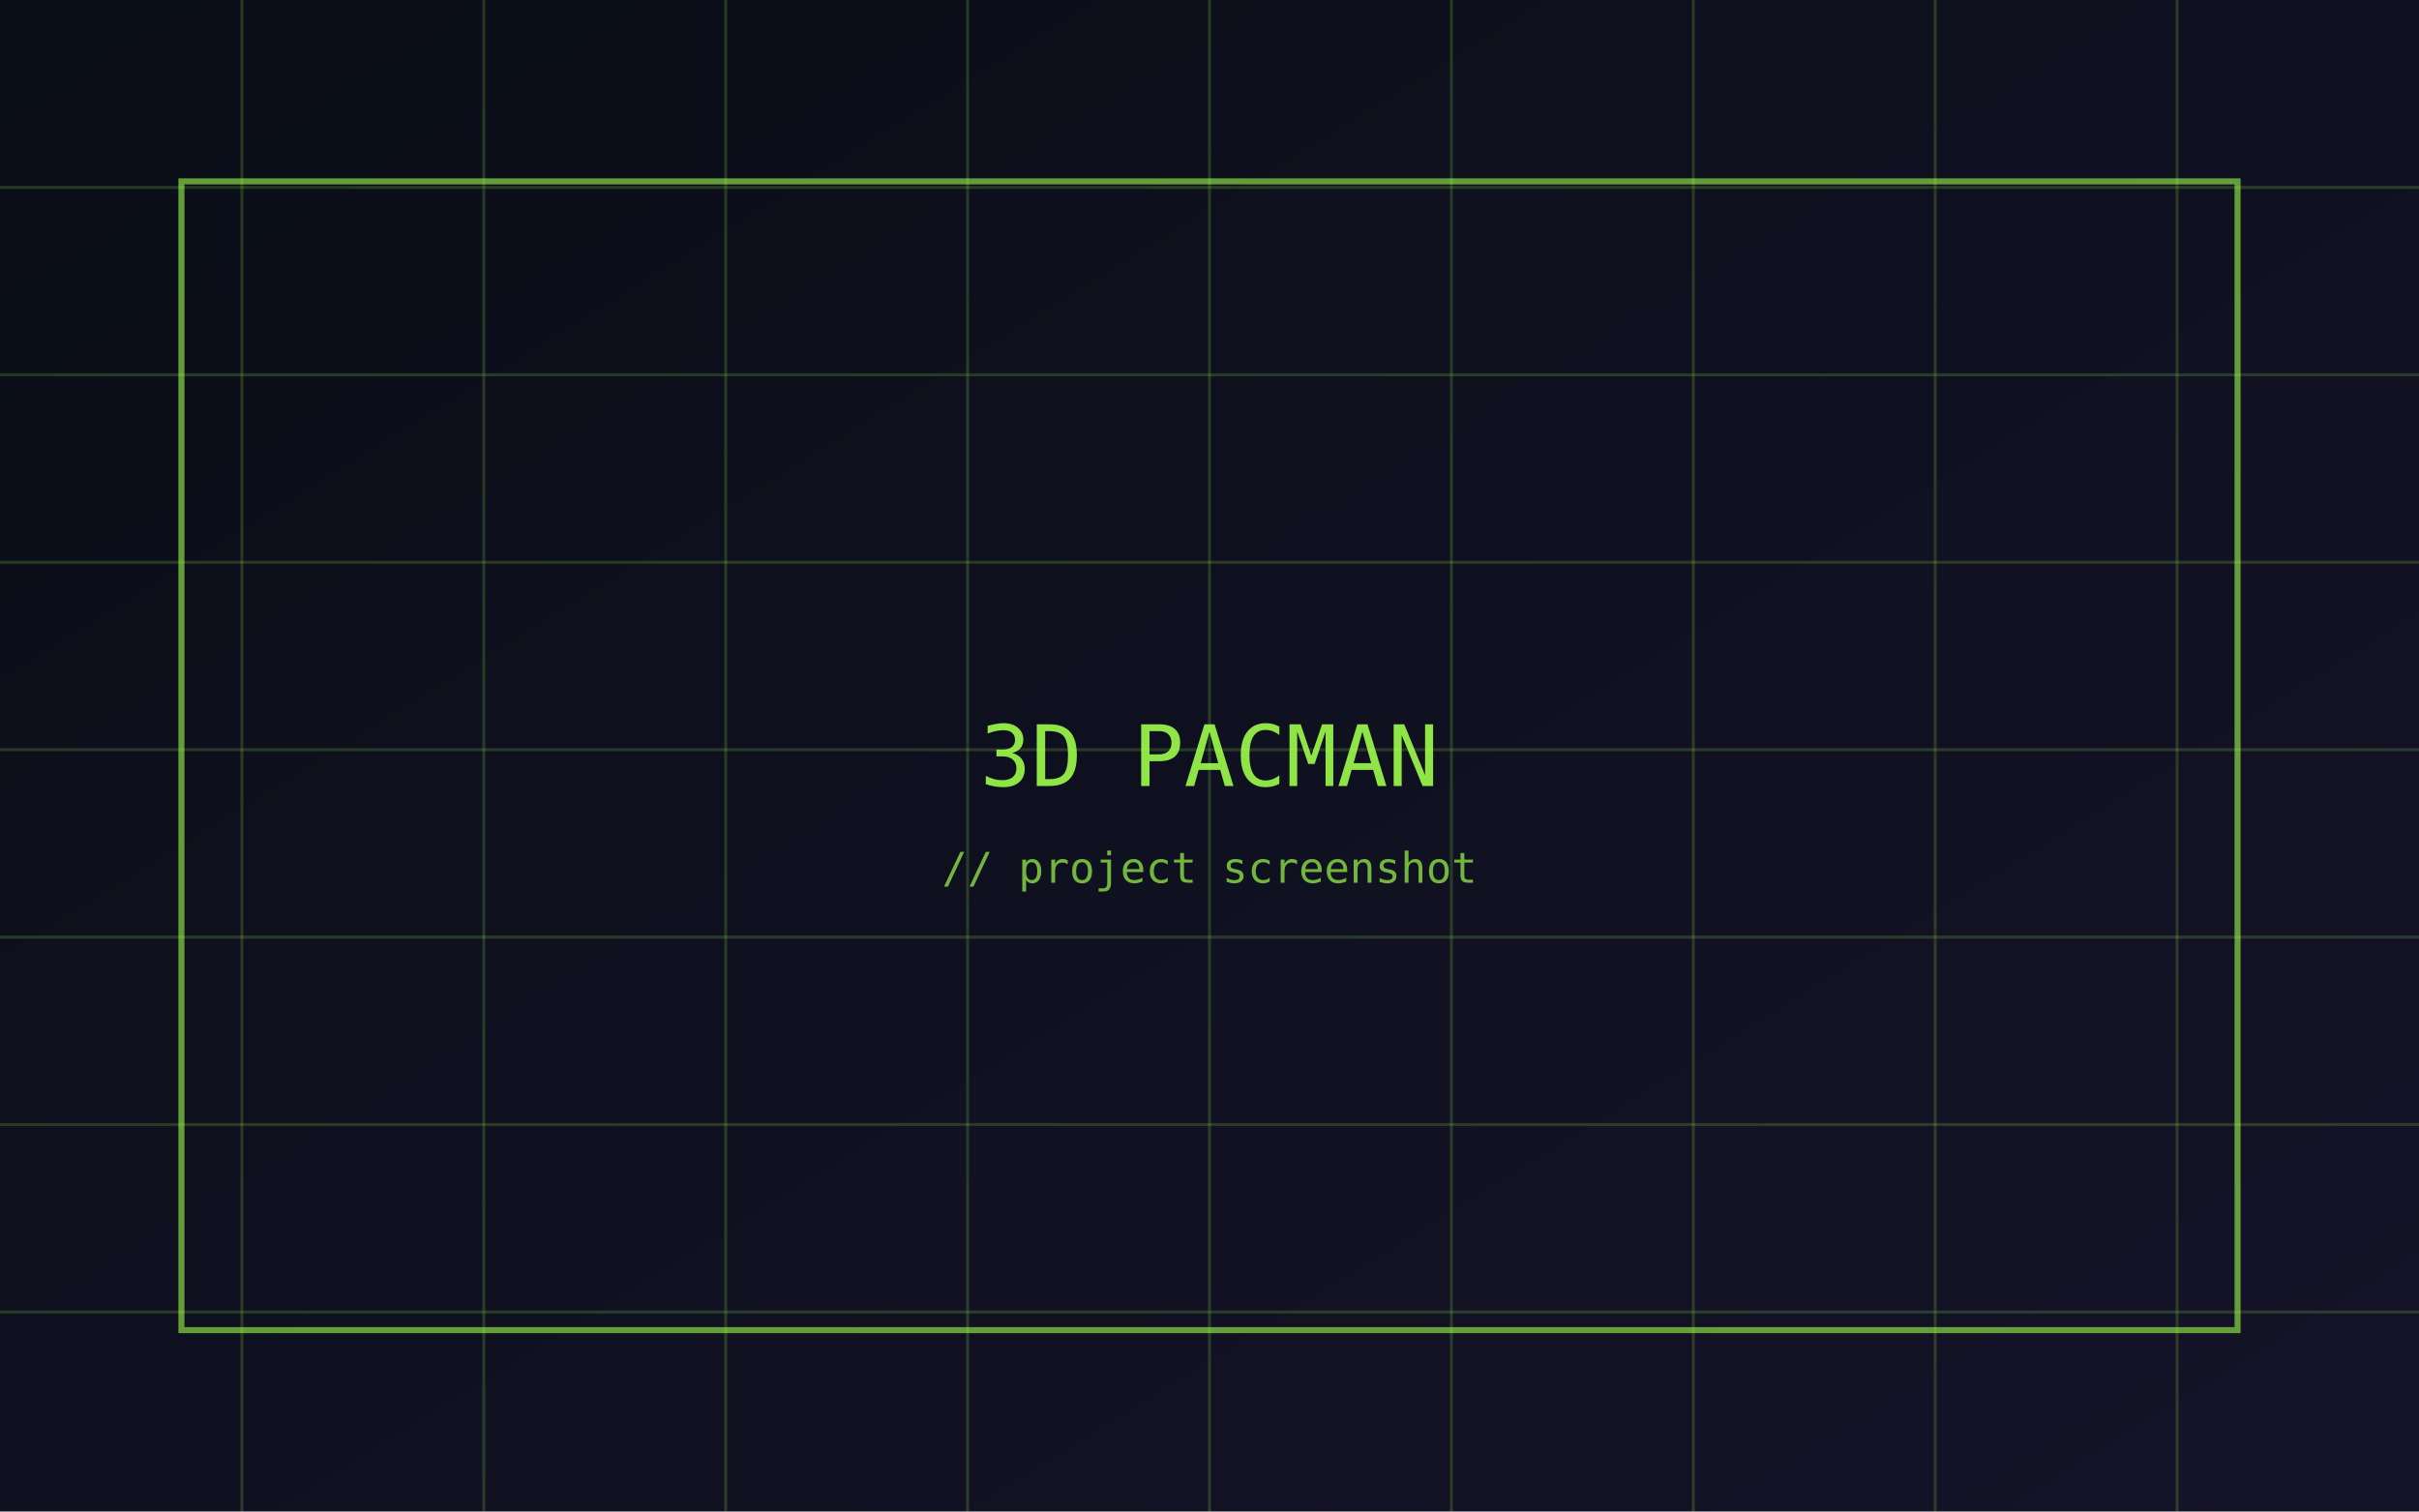
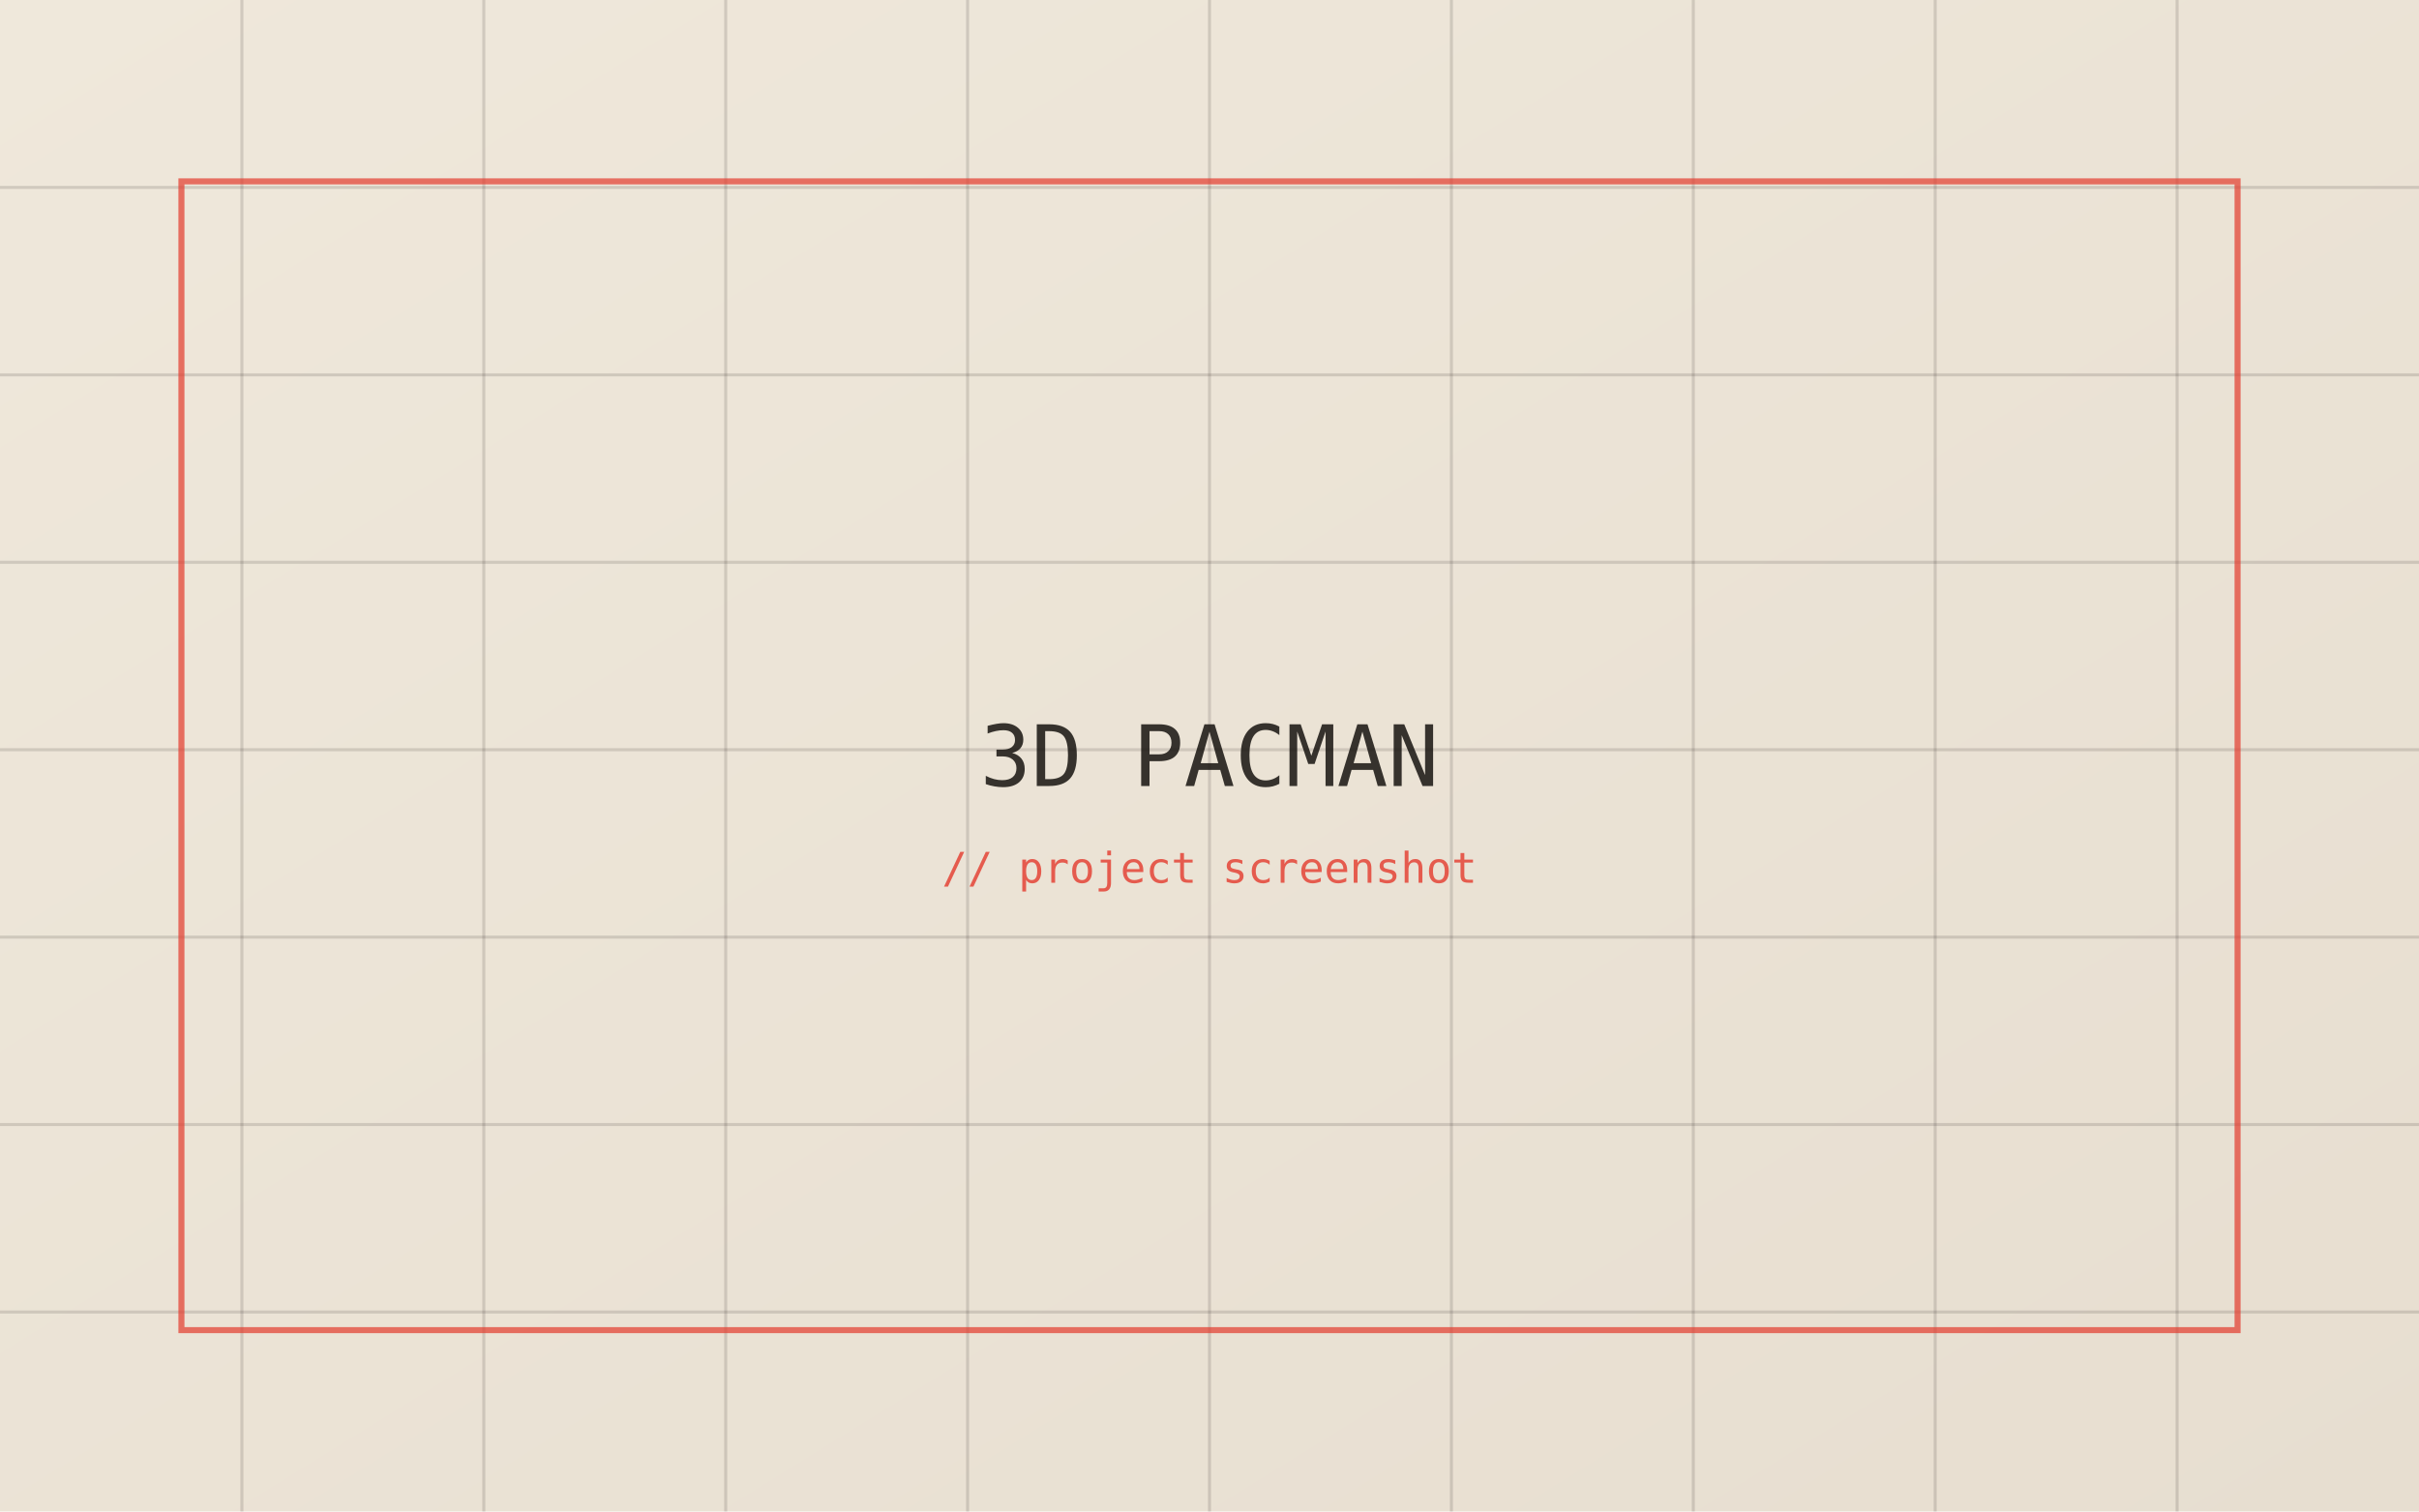
<svg xmlns="http://www.w3.org/2000/svg" viewBox="0 0 800 500">
  <defs>
    <linearGradient id="bg" x1="0" y1="0" x2="1" y2="1">
-       <stop offset="0" stop-color="#0a0e17" />
-       <stop offset="1" stop-color="#151328" />
+       <stop offset="0" stop-color="#efe8db" />
+       <stop offset="1" stop-color="#e7ded0" />
    </linearGradient>
  </defs>
  <rect width="800" height="500" fill="url(#bg)" />
-   <g stroke="#9dfc4a" stroke-opacity="0.18" stroke-width="1">
+   <g stroke="#16130f" stroke-opacity="0.14" stroke-width="1">
    <path d="M0 62 H800 M0 124 H800 M0 186 H800 M0 248 H800 M0 310 H800 M0 372 H800 M0 434 H800" />
    <path d="M80 0 V500 M160 0 V500 M240 0 V500 M320 0 V500 M400 0 V500 M480 0 V500 M560 0 V500 M640 0 V500 M720 0 V500" />
  </g>
-   <rect x="60" y="60" width="680" height="380" fill="none" stroke="#9dfc4a" stroke-width="2" opacity="0.6" />
-   <text x="400" y="260" text-anchor="middle" font-family="monospace" font-size="28" fill="#9dfc4a" opacity="0.9">3D PACMAN</text>
-   <text x="400" y="292" text-anchor="middle" font-family="monospace" font-size="14" fill="#9dfc4a" opacity="0.7">// project screenshot</text>
+   <rect x="60" y="60" width="680" height="380" fill="none" stroke="#e33a2c" stroke-width="2" opacity="0.7" />
+   <text x="400" y="260" text-anchor="middle" font-family="monospace" font-size="28" fill="#16130f" opacity="0.85">3D PACMAN</text>
+   <text x="400" y="292" text-anchor="middle" font-family="monospace" font-size="14" fill="#e33a2c" opacity="0.8">// project screenshot</text>
</svg>
